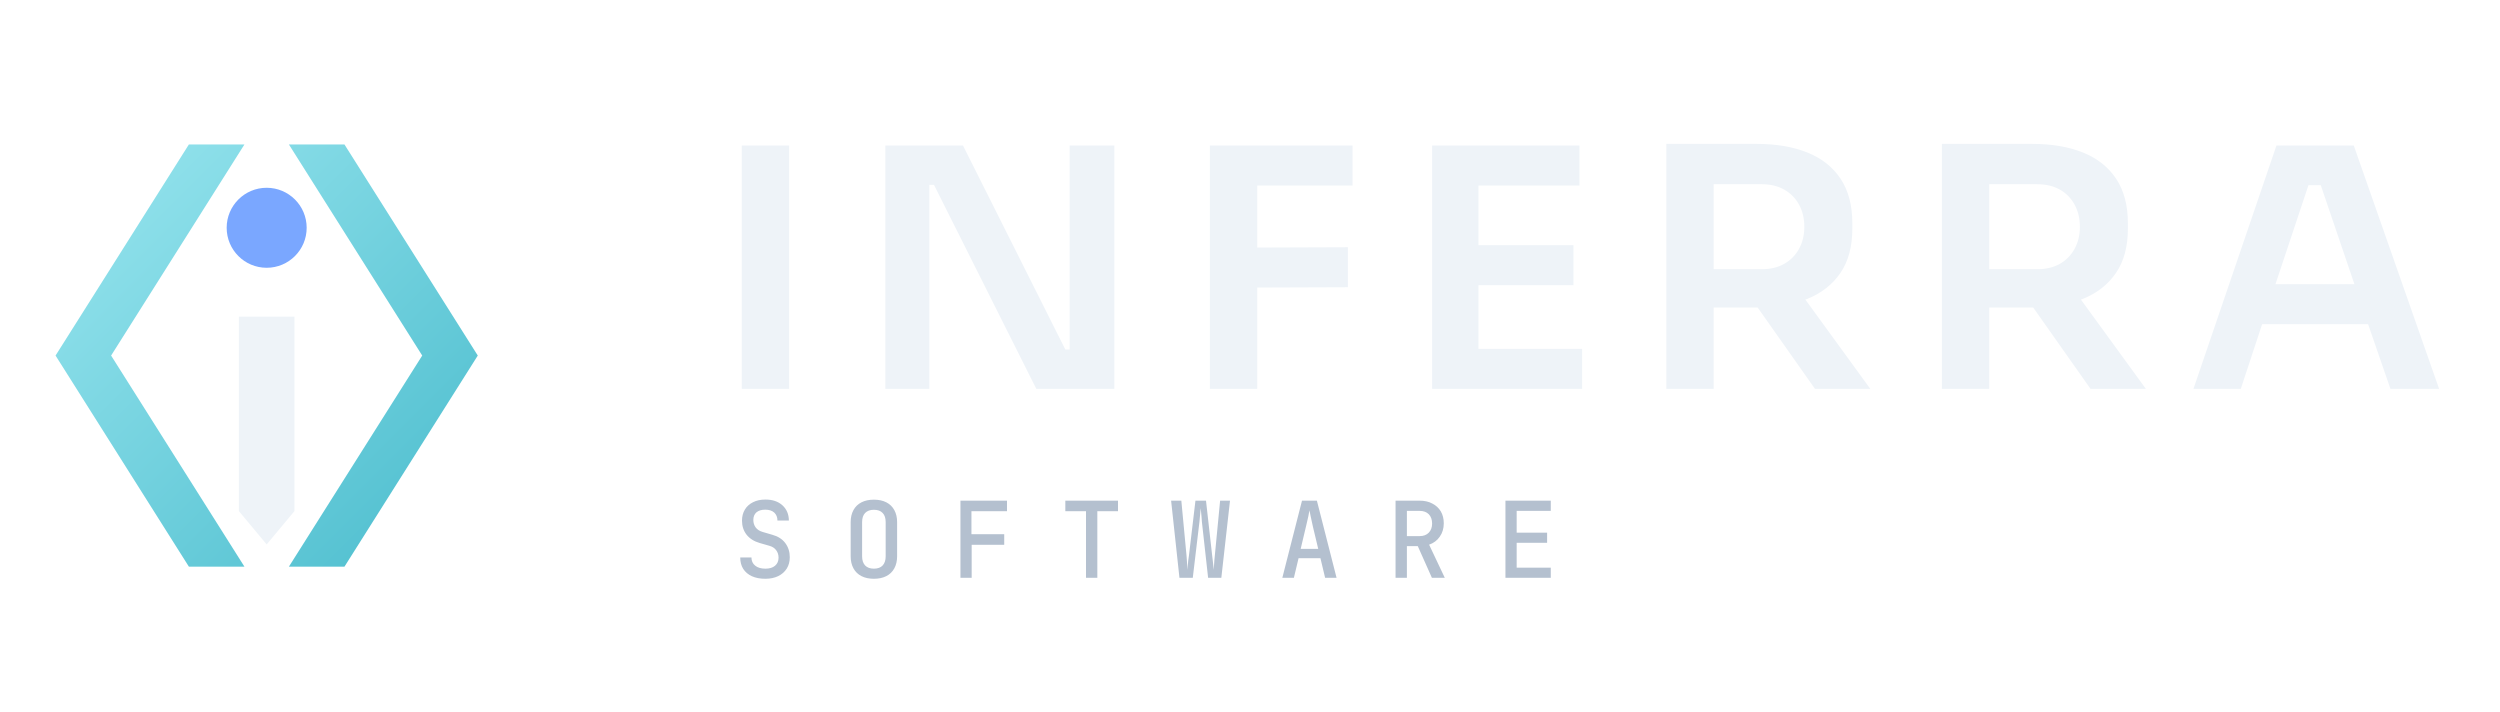
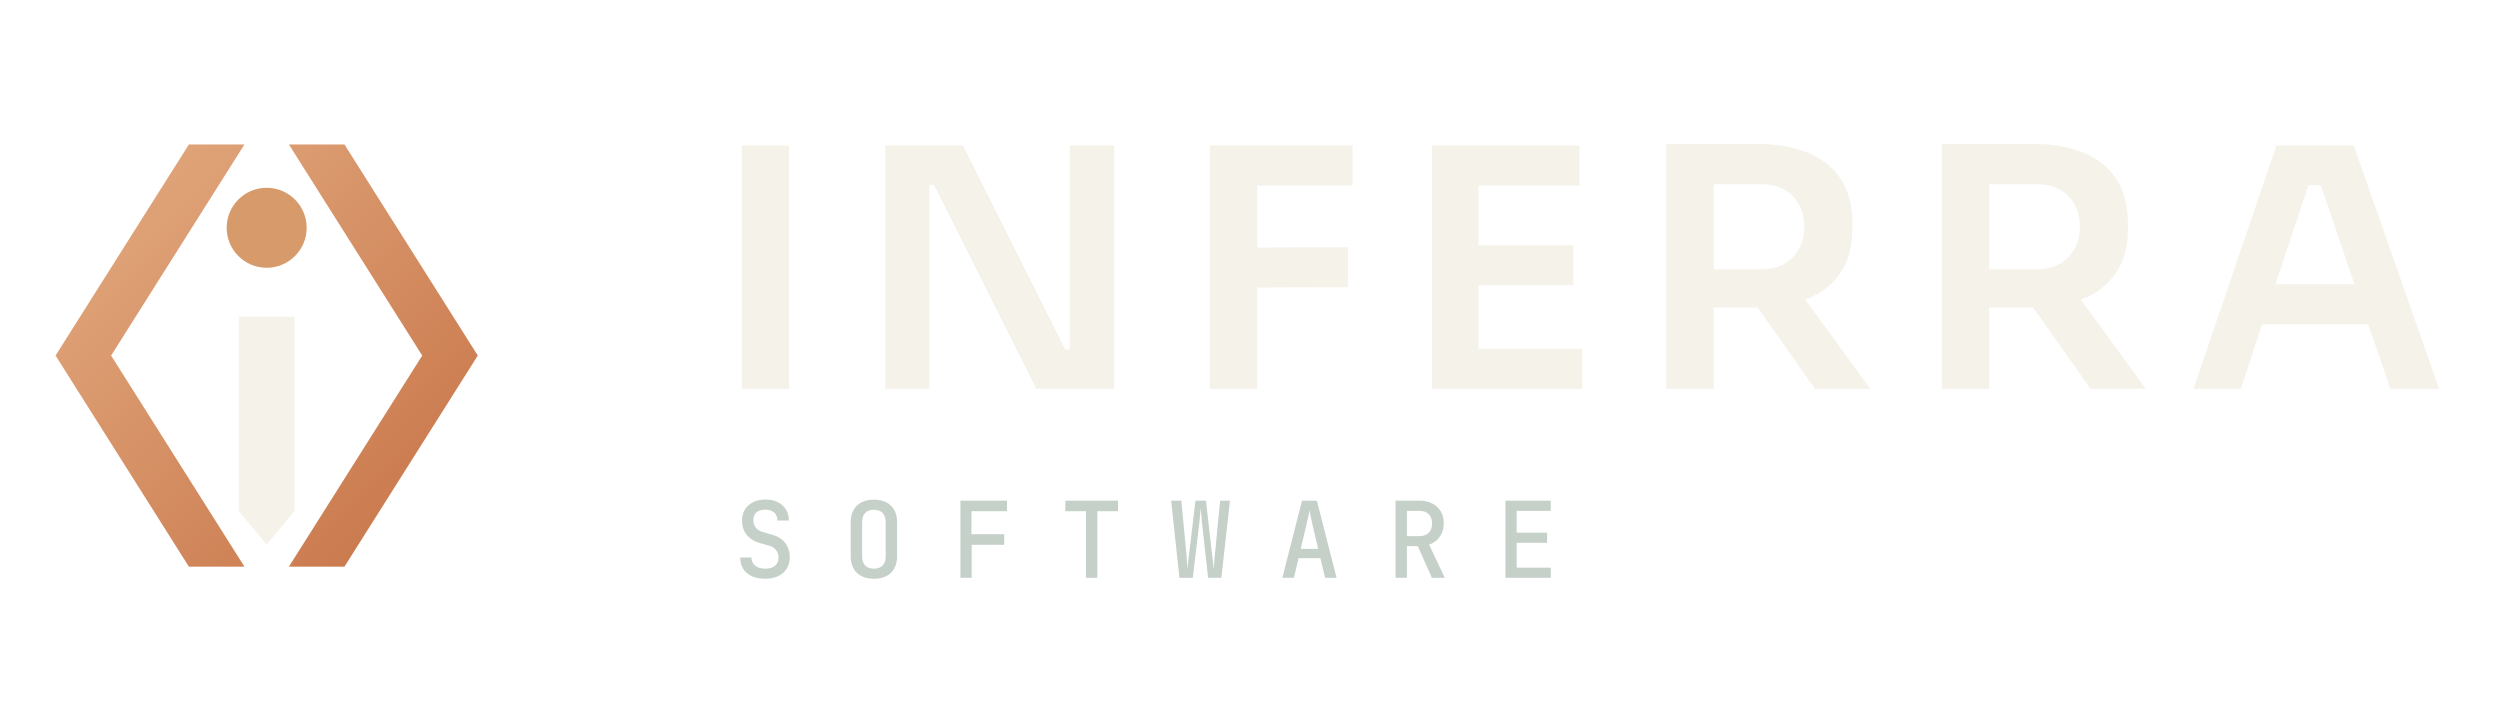
<svg xmlns="http://www.w3.org/2000/svg" viewBox="0 0 225 64" width="225" height="64" role="img" aria-label="Inferra Software">
  <g transform="translate(0 8)">
    <defs>
      <linearGradient id="g" x1="0" y1="0" x2="48" y2="48" gradientUnits="userSpaceOnUse">
-         <stop offset="0" stop-color="#A5ECF4" />
-         <stop offset="1" stop-color="#3FB6C8" />
+         <stop offset="0" stop-color="#E8B48A" />
+         <stop offset="1" stop-color="#C26A3D" />
      </linearGradient>
    </defs>
    <g>
      <path fill="url(#g)" d="M17 5h5L10 24l12 19h-5L5 24z" />
      <path fill="url(#g)" d="M31 5h-5l12 19-12 19h5l12-19z" />
-       <path fill="#EEF3F8" d="M21.5 20.5h5V38l-2.5 3-2.5-3z" />
-       <circle fill="#7AA7FF" cx="24" cy="12.5" r="3.6" />
+       <path fill="#F5F2EA" d="M21.5 20.5h5V38l-2.5 3-2.5-3z" />
+       <circle fill="#D79A6B" cx="24" cy="12.5" r="3.6" />
    </g>
  </g>
-   <path fill="#EEF3F8" d="M71.02 35L66.76 35L66.76 13.10L71.02 13.10M83.64 35L79.68 35L79.68 13.10L86.67 13.10L95.88 31.46L96.27 31.46L96.27 13.10L100.29 13.10L100.29 35L93.27 35L84.06 16.64L83.64 16.64M113.15 35L108.89 35L108.89 13.10L121.73 13.10L121.73 16.70L113.15 16.70L113.15 22.28L121.31 22.25L121.31 25.85L113.15 25.88M142.39 35L128.89 35L128.89 13.10L142.15 13.10L142.15 16.70L133.06 16.70L133.06 22.07L141.61 22.07L141.61 25.67L133.06 25.67L133.06 31.40L142.39 31.40M154.23 35L149.97 35L149.97 12.95L158.10 12.95Q160.74 12.95 162.67 13.73Q164.61 14.51 165.66 16.10Q166.71 17.69 166.71 20.09L166.71 20.57Q166.71 23 165.64 24.56Q164.58 26.12 162.66 26.90Q162.57 26.93 162.48 26.96L168.33 35L163.35 35L158.19 27.68Q158.16 27.68 158.10 27.68L154.23 27.68L154.23 35M158.55 16.58L154.23 16.58L154.23 24.23L158.55 24.23Q159.72 24.23 160.57 23.75Q161.43 23.27 161.91 22.40Q162.39 21.53 162.39 20.42Q162.39 19.28 161.91 18.41Q161.43 17.54 160.57 17.06Q159.72 16.58 158.55 16.58M179.03 35L174.77 35L174.77 12.95L182.90 12.95Q185.54 12.95 187.47 13.73Q189.41 14.51 190.46 16.10Q191.51 17.69 191.51 20.09L191.51 20.57Q191.51 23 190.44 24.56Q189.38 26.12 187.46 26.90Q187.37 26.93 187.28 26.96L193.13 35L188.15 35L182.99 27.68Q182.96 27.68 182.90 27.68L179.03 27.68L179.03 35M183.35 16.58L179.03 16.58L179.03 24.23L183.35 24.23Q184.52 24.23 185.38 23.75Q186.23 23.27 186.71 22.40Q187.19 21.53 187.19 20.42Q187.19 19.28 186.71 18.41Q186.23 17.54 185.38 17.06Q184.52 16.58 183.35 16.58M201.67 35L197.41 35L204.88 13.10L211.84 13.10L219.52 35L215.14 35L213.13 29.18L203.59 29.18L201.67 35M204.79 25.58L211.90 25.58L208.87 16.67L207.76 16.67" />
-   <path fill="#B4C0CF" d="M68.88 52.09Q68.18 52.09 67.67 51.86Q67.17 51.63 66.89 51.20Q66.62 50.77 66.62 50.17L67.63 50.17Q67.63 50.64 67.97 50.91Q68.30 51.18 68.89 51.18Q69.44 51.18 69.75 50.92Q70.07 50.65 70.07 50.19Q70.07 49.80 69.85 49.51Q69.64 49.23 69.24 49.12L68.37 48.87Q67.61 48.65 67.19 48.12Q66.78 47.59 66.78 46.86Q66.78 46.29 67.04 45.86Q67.29 45.44 67.77 45.20Q68.24 44.96 68.89 44.96Q69.84 44.96 70.41 45.47Q70.99 45.99 71 46.85L69.97 46.85Q69.97 46.40 69.68 46.13Q69.39 45.87 68.87 45.87Q68.37 45.87 68.08 46.11Q67.80 46.36 67.80 46.79Q67.80 47.18 68.01 47.47Q68.22 47.75 68.62 47.87L69.51 48.13Q70.27 48.34 70.67 48.87Q71.08 49.41 71.08 50.15Q71.08 50.73 70.81 51.17Q70.53 51.61 70.04 51.85Q69.54 52.09 68.88 52.09M78.65 52.09Q78 52.09 77.53 51.85Q77.06 51.61 76.81 51.15Q76.56 50.69 76.56 50.07L76.56 46.99Q76.56 46.37 76.81 45.91Q77.06 45.45 77.53 45.21Q78 44.97 78.65 44.97Q79.30 44.97 79.77 45.21Q80.24 45.45 80.49 45.91Q80.74 46.37 80.74 46.98L80.74 50.07Q80.74 50.69 80.49 51.15Q80.24 51.61 79.77 51.85Q79.30 52.09 78.65 52.09M78.65 51.18Q79.17 51.18 79.44 50.89Q79.71 50.60 79.71 50.07L79.71 46.99Q79.71 46.45 79.44 46.17Q79.17 45.88 78.65 45.88Q78.14 45.88 77.86 46.17Q77.59 46.45 77.59 46.99L77.59 50.07Q77.59 50.60 77.86 50.89Q78.14 51.18 78.65 51.18M87.45 52L86.44 52L86.44 45.06L90.63 45.06L90.63 46.01L87.43 46.01L87.43 48.08L90.38 48.08L90.38 49.03L87.45 49.03M98.76 52L97.74 52L97.74 46.01L95.88 46.01L95.88 45.06L100.62 45.06L100.62 46.01L98.76 46.01M107.35 52L106.15 52L105.40 45.06L106.32 45.06L106.79 50.04Q106.81 50.23 106.82 50.46Q106.83 50.69 106.85 50.91Q106.86 51.13 106.86 51.29Q106.88 51.13 106.90 50.91Q106.92 50.69 106.94 50.46Q106.97 50.23 107 50.04L107.59 45.06L108.54 45.06L109.10 50.04Q109.12 50.23 109.15 50.46Q109.17 50.69 109.20 50.91Q109.23 51.13 109.24 51.29Q109.25 51.13 109.26 50.91Q109.28 50.69 109.29 50.46Q109.31 50.23 109.33 50.04L109.81 45.06L110.70 45.06L109.92 52L108.73 52L108.17 46.96Q108.15 46.76 108.14 46.53Q108.12 46.31 108.10 46.10Q108.08 45.88 108.06 45.74Q108.05 45.88 108.03 46.10Q108.01 46.31 107.99 46.53Q107.97 46.76 107.95 46.96M116.45 52L115.41 52L117.18 45.06L118.52 45.06L120.29 52L119.26 52L118.84 50.24L116.87 50.24L116.45 52M117.54 47.38L117.06 49.40L118.64 49.40L118.16 47.39Q118.04 46.86 117.96 46.47Q117.88 46.07 117.85 45.93Q117.82 46.07 117.75 46.47Q117.67 46.86 117.54 47.38M126.62 52L125.60 52L125.60 45.06L127.77 45.06Q128.43 45.06 128.91 45.32Q129.40 45.57 129.67 46.02Q129.94 46.48 129.94 47.10Q129.94 47.79 129.58 48.30Q129.23 48.81 128.62 49.02L130.03 52L128.87 52L127.60 49.15L126.62 49.15L126.62 52M126.62 45.98L126.62 48.25L127.77 48.25Q128.29 48.25 128.59 47.94Q128.89 47.63 128.89 47.12Q128.89 46.59 128.59 46.28Q128.29 45.98 127.77 45.98M139.57 52L135.49 52L135.49 45.06L139.57 45.06L139.57 45.98L136.50 45.98L136.50 47.94L139.24 47.94L139.24 48.85L136.50 48.85L136.50 51.09L139.57 51.09" />
+   <path fill="#F5F2EA" d="M71.02 35L66.76 35L66.76 13.10L71.02 13.10M83.64 35L79.68 35L79.68 13.10L86.67 13.10L95.88 31.46L96.27 31.46L96.27 13.10L100.29 13.10L100.29 35L93.27 35L84.06 16.64L83.64 16.64M113.15 35L108.89 35L108.89 13.10L121.73 13.10L121.73 16.70L113.15 16.70L113.15 22.28L121.31 22.25L121.31 25.85L113.15 25.88M142.39 35L128.89 35L128.89 13.10L142.15 13.10L142.15 16.70L133.06 16.70L133.06 22.07L141.61 22.07L141.61 25.67L133.06 25.67L133.06 31.40L142.39 31.40M154.23 35L149.97 35L149.97 12.95L158.10 12.95Q160.74 12.95 162.67 13.73Q164.61 14.51 165.66 16.10Q166.71 17.69 166.71 20.09L166.71 20.57Q166.71 23 165.64 24.56Q164.58 26.12 162.66 26.90Q162.57 26.93 162.48 26.96L168.33 35L163.35 35L158.19 27.68Q158.16 27.68 158.10 27.68L154.23 27.68L154.23 35M158.55 16.58L154.23 16.58L154.23 24.23L158.55 24.23Q159.72 24.23 160.57 23.75Q161.43 23.27 161.91 22.40Q162.39 21.53 162.39 20.42Q162.39 19.28 161.91 18.41Q161.43 17.54 160.57 17.06Q159.72 16.58 158.55 16.58M179.03 35L174.77 35L174.77 12.95L182.90 12.95Q185.54 12.95 187.47 13.73Q189.41 14.51 190.46 16.10Q191.51 17.69 191.51 20.09L191.51 20.57Q191.51 23 190.44 24.56Q189.38 26.12 187.46 26.90Q187.37 26.93 187.28 26.96L193.13 35L188.15 35L182.99 27.68Q182.96 27.68 182.90 27.68L179.03 27.68L179.03 35M183.35 16.58L179.03 16.58L179.03 24.23L183.35 24.23Q184.52 24.23 185.38 23.75Q186.23 23.27 186.71 22.40Q187.19 21.53 187.19 20.42Q187.19 19.28 186.71 18.41Q186.23 17.54 185.38 17.06Q184.52 16.58 183.35 16.58M201.67 35L197.41 35L204.88 13.10L211.84 13.10L219.52 35L215.14 35L213.13 29.18L203.59 29.18L201.67 35M204.79 25.58L211.90 25.58L208.87 16.67L207.76 16.67" />
+   <path fill="#C5D0C9" d="M68.88 52.09Q68.18 52.09 67.67 51.86Q67.17 51.63 66.89 51.20Q66.62 50.77 66.62 50.17L67.63 50.17Q67.63 50.64 67.97 50.91Q68.30 51.18 68.89 51.18Q69.44 51.18 69.75 50.92Q70.07 50.65 70.07 50.19Q70.07 49.80 69.85 49.51Q69.64 49.23 69.24 49.12L68.37 48.87Q67.61 48.65 67.19 48.12Q66.78 47.59 66.78 46.86Q66.78 46.29 67.04 45.86Q67.29 45.44 67.77 45.20Q68.24 44.96 68.89 44.96Q69.84 44.96 70.41 45.47Q70.99 45.99 71 46.85L69.97 46.85Q69.97 46.40 69.68 46.13Q69.39 45.87 68.87 45.87Q68.37 45.87 68.08 46.11Q67.80 46.36 67.80 46.79Q67.80 47.18 68.01 47.47Q68.22 47.75 68.62 47.87L69.51 48.13Q70.27 48.34 70.67 48.87Q71.08 49.41 71.08 50.15Q71.08 50.73 70.81 51.17Q70.53 51.61 70.04 51.85Q69.54 52.09 68.88 52.09M78.65 52.09Q78 52.09 77.53 51.85Q77.06 51.61 76.81 51.15Q76.56 50.69 76.56 50.07L76.56 46.99Q76.56 46.37 76.81 45.91Q77.06 45.45 77.53 45.21Q78 44.97 78.65 44.97Q79.30 44.97 79.77 45.21Q80.24 45.45 80.49 45.91Q80.74 46.37 80.74 46.98L80.74 50.07Q80.74 50.69 80.49 51.15Q80.24 51.61 79.77 51.85Q79.30 52.09 78.65 52.09M78.65 51.18Q79.17 51.18 79.44 50.89Q79.71 50.60 79.71 50.07L79.71 46.99Q79.71 46.45 79.44 46.17Q79.17 45.88 78.65 45.88Q78.14 45.88 77.86 46.17Q77.59 46.45 77.59 46.99L77.59 50.07Q77.59 50.60 77.86 50.89Q78.14 51.18 78.65 51.18M87.45 52L86.44 52L86.44 45.06L90.63 45.06L90.63 46.01L87.43 46.01L87.43 48.08L90.38 48.08L90.38 49.03L87.45 49.03M98.76 52L97.74 52L97.74 46.01L95.88 46.01L95.88 45.06L100.62 45.06L100.62 46.01L98.76 46.01M107.35 52L106.15 52L105.40 45.06L106.32 45.06L106.79 50.04Q106.81 50.23 106.82 50.46Q106.83 50.69 106.85 50.91Q106.86 51.13 106.86 51.29Q106.88 51.13 106.90 50.91Q106.92 50.69 106.94 50.46Q106.97 50.23 107 50.04L107.59 45.06L108.54 45.06L109.10 50.04Q109.12 50.23 109.15 50.46Q109.17 50.69 109.20 50.91Q109.23 51.13 109.24 51.29Q109.25 51.13 109.26 50.91Q109.28 50.69 109.29 50.46Q109.31 50.23 109.33 50.04L109.81 45.06L110.70 45.06L109.92 52L108.73 52L108.17 46.96Q108.15 46.76 108.14 46.53Q108.12 46.31 108.10 46.10Q108.08 45.88 108.06 45.74Q108.05 45.88 108.03 46.10Q108.01 46.31 107.99 46.53Q107.97 46.76 107.95 46.96M116.45 52L115.41 52L117.18 45.06L118.52 45.06L120.29 52L119.26 52L118.84 50.24L116.87 50.24L116.45 52M117.54 47.38L117.06 49.40L118.64 49.40L118.16 47.39Q118.04 46.86 117.96 46.47Q117.88 46.07 117.85 45.93Q117.82 46.07 117.75 46.47Q117.67 46.86 117.54 47.38M126.62 52L125.60 52L125.60 45.06L127.77 45.06Q128.43 45.06 128.91 45.32Q129.40 45.57 129.67 46.02Q129.94 46.48 129.94 47.10Q129.94 47.79 129.58 48.30Q129.23 48.81 128.62 49.02L130.03 52L128.87 52L127.60 49.15L126.62 49.15L126.62 52M126.62 45.98L126.62 48.25L127.77 48.25Q128.29 48.25 128.59 47.94Q128.89 47.63 128.89 47.12Q128.89 46.59 128.59 46.28Q128.29 45.98 127.77 45.98M139.57 52L135.49 52L135.49 45.06L139.57 45.06L139.57 45.98L136.50 45.98L136.50 47.94L139.24 47.94L139.24 48.85L136.50 48.85L136.50 51.09L139.57 51.09" />
</svg>
